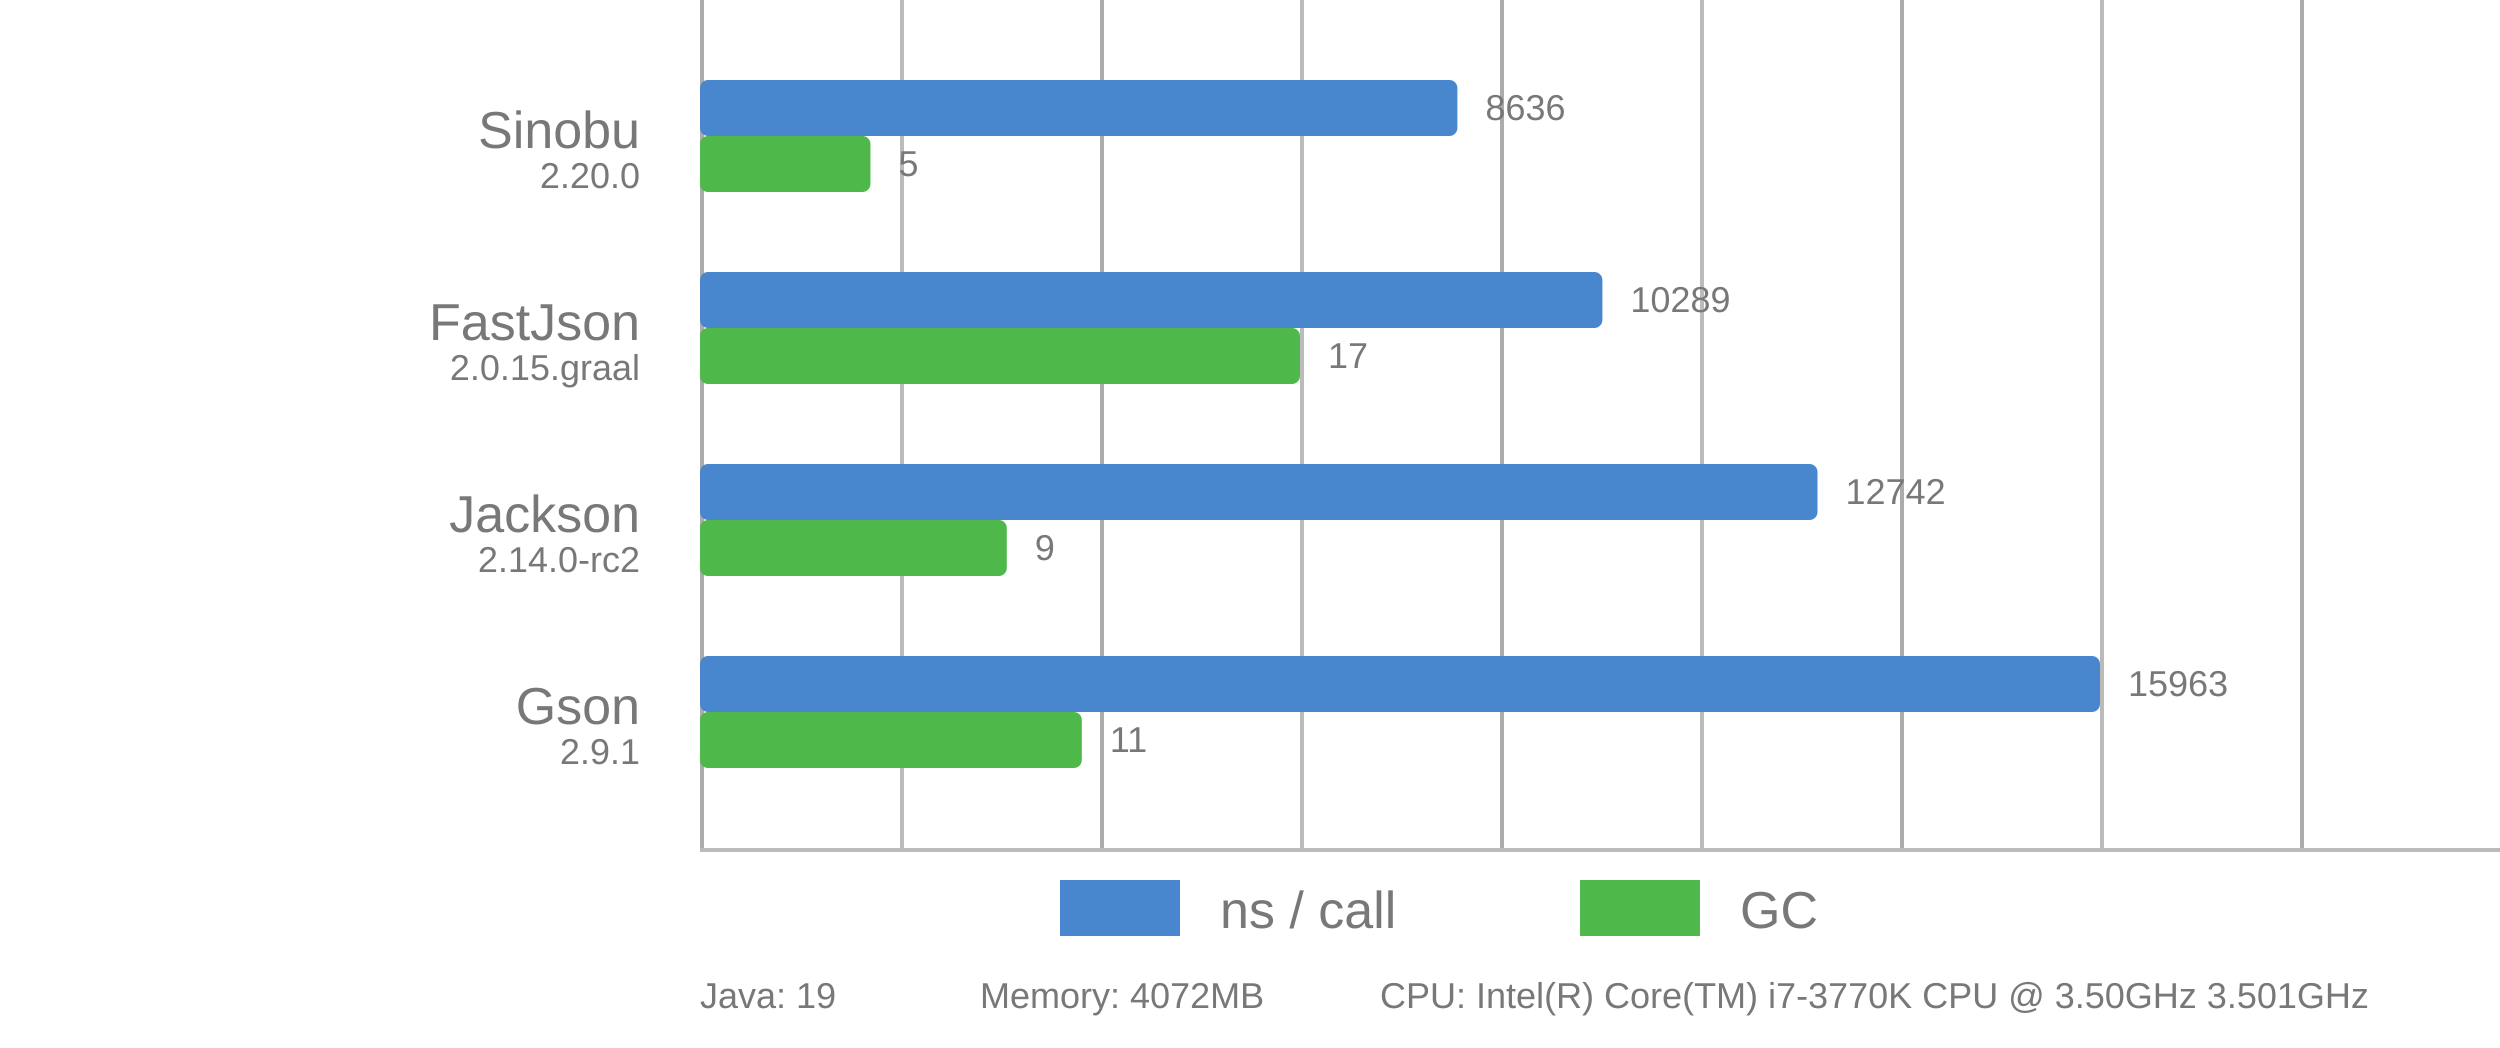
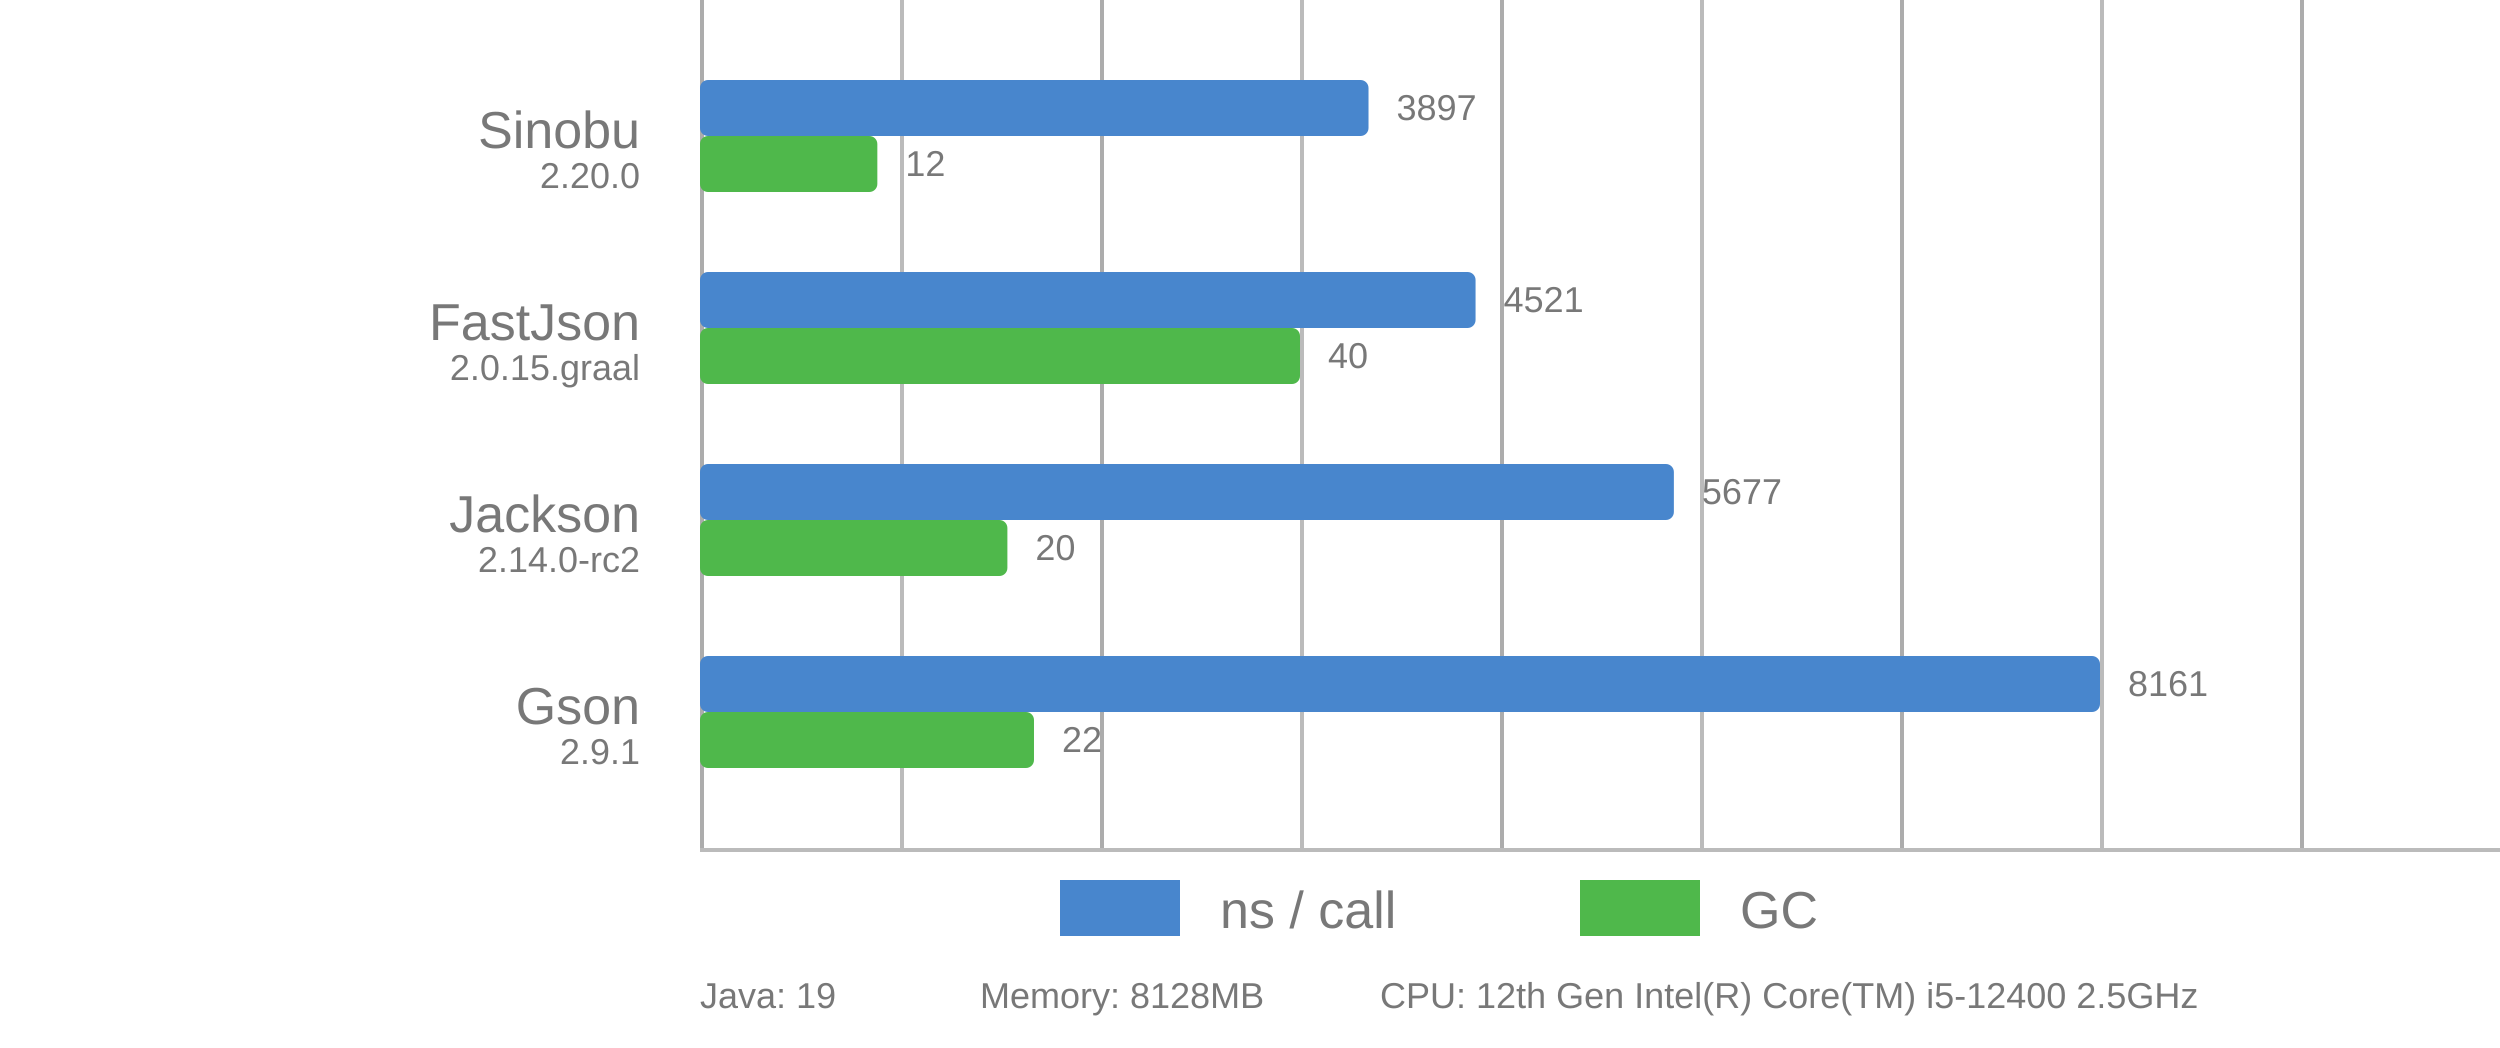
<svg xmlns="http://www.w3.org/2000/svg" viewBox="0 0 625 262">
  <style>
      text {
          font-family: Arial;
          font-size: 13px;
          fill: #787878;
      }

      .desc {
          font-size: 9px;
      }

      .vline {
          fill: #acacac;
          stroke: none;
          stroke-width: 0;
      }

      .subline {
          fill: #bbb;
          stroke: none;
          stroke-width: 0;
      }

      .call {
          fill: #4886CD;
          stroke-linejoin: round;
          height: 14px;
      }

      .gc {
          fill: #4FB84B;
          stroke-linejoin: round;
          height: 14px;
      }
  </style>
  <g>
    <rect x="175" y="0" width="1" height="212" class="vline" />
    <rect x="275" y="0" width="1" height="212" class="vline" />
    <rect x="375" y="0" width="1" height="212" class="vline" />
    <rect x="475" y="0" width="1" height="212" class="vline" />
    <rect x="575" y="0" width="1" height="212" class="vline" />
    <rect x="225" y="0" width="1" height="212" class="subline" />
    <rect x="325" y="0" width="1" height="212" class="subline" />
    <rect x="425" y="0" width="1" height="212" class="subline" />
    <rect x="525" y="0" width="1" height="212" class="subline" />
    <rect x="175" y="212" width="450" height="1" class="subline" />
    <rect x="265" y="220" width="30" class="call" />
    <text x="305" y="232">ns / call</text>
    <rect x="395" y="220" width="30" class="gc" />
    <text x="435" y="232">GC</text>
  </g>
-   <rect x="175" y="20" width="189.35" rx="2" ry="2" class="call" />
-   <rect x="175" y="34" width="42.614" rx="2" ry="2" class="gc" />
+   <rect x="175" y="20" width="167.13" rx="2" ry="2" class="call" />
+   <rect x="175" y="34" width="44.335" rx="2" ry="2" class="gc" />
  <text x="160" y="37" text-anchor="end">Sinobu</text>
  <text x="160" y="47" text-anchor="end" class="desc">2.20.0</text>
-   <text x="371.35" y="30" class="desc">8636</text>
-   <text x="224.614" y="44" class="desc">5</text>
-   <rect x="175" y="68" width="225.594" rx="2" ry="2" class="call" />
+   <text x="349.13" y="30" class="desc">3897</text>
+   <text x="226.335" y="44" class="desc">12</text>
+   <rect x="175" y="68" width="193.892" rx="2" ry="2" class="call" />
  <rect x="175" y="82" width="150" rx="2" ry="2" class="gc" />
  <text x="160" y="85" text-anchor="end">FastJson</text>
  <text x="160" y="95" text-anchor="end" class="desc">2.0.15.graal</text>
-   <text x="407.594" y="78" class="desc">10289</text>
-   <text x="332" y="92" class="desc">17</text>
-   <rect x="175" y="116" width="279.377" rx="2" ry="2" class="call" />
-   <rect x="175" y="130" width="76.705" rx="2" ry="2" class="gc" />
+   <text x="375.892" y="78" class="desc">4521</text>
+   <text x="332" y="92" class="desc">40</text>
+   <rect x="175" y="116" width="243.469" rx="2" ry="2" class="call" />
+   <rect x="175" y="130" width="76.847" rx="2" ry="2" class="gc" />
  <text x="160" y="133" text-anchor="end">Jackson</text>
  <text x="160" y="143" text-anchor="end" class="desc">2.14.0-rc2</text>
-   <text x="461.377" y="126" class="desc">12742</text>
-   <text x="258.705" y="140" class="desc">9</text>
+   <text x="425.469" y="126" class="desc">5677</text>
+   <text x="258.847" y="140" class="desc">20</text>
  <rect x="175" y="164" width="350" rx="2" ry="2" class="call" />
-   <rect x="175" y="178" width="95.455" rx="2" ry="2" class="gc" />
+   <rect x="175" y="178" width="83.498" rx="2" ry="2" class="gc" />
  <text x="160" y="181" text-anchor="end">Gson</text>
  <text x="160" y="191" text-anchor="end" class="desc">2.9.1</text>
-   <text x="532" y="174" class="desc">15963</text>
-   <text x="277.455" y="188" class="desc">11</text>
+   <text x="532" y="174" class="desc">8161</text>
+   <text x="265.498" y="188" class="desc">22</text>
  <text x="175" y="252" class="desc">Java: 19</text>
-   <text x="245" y="252" class="desc">Memory: 4072MB</text>
-   <text x="345" y="252" class="desc">CPU: Intel(R) Core(TM) i7-3770K CPU @ 3.50GHz 3.501GHz</text>
+   <text x="245" y="252" class="desc">Memory: 8128MB</text>
+   <text x="345" y="252" class="desc">CPU: 12th Gen Intel(R) Core(TM) i5-12400 2.5GHz</text>
</svg>
